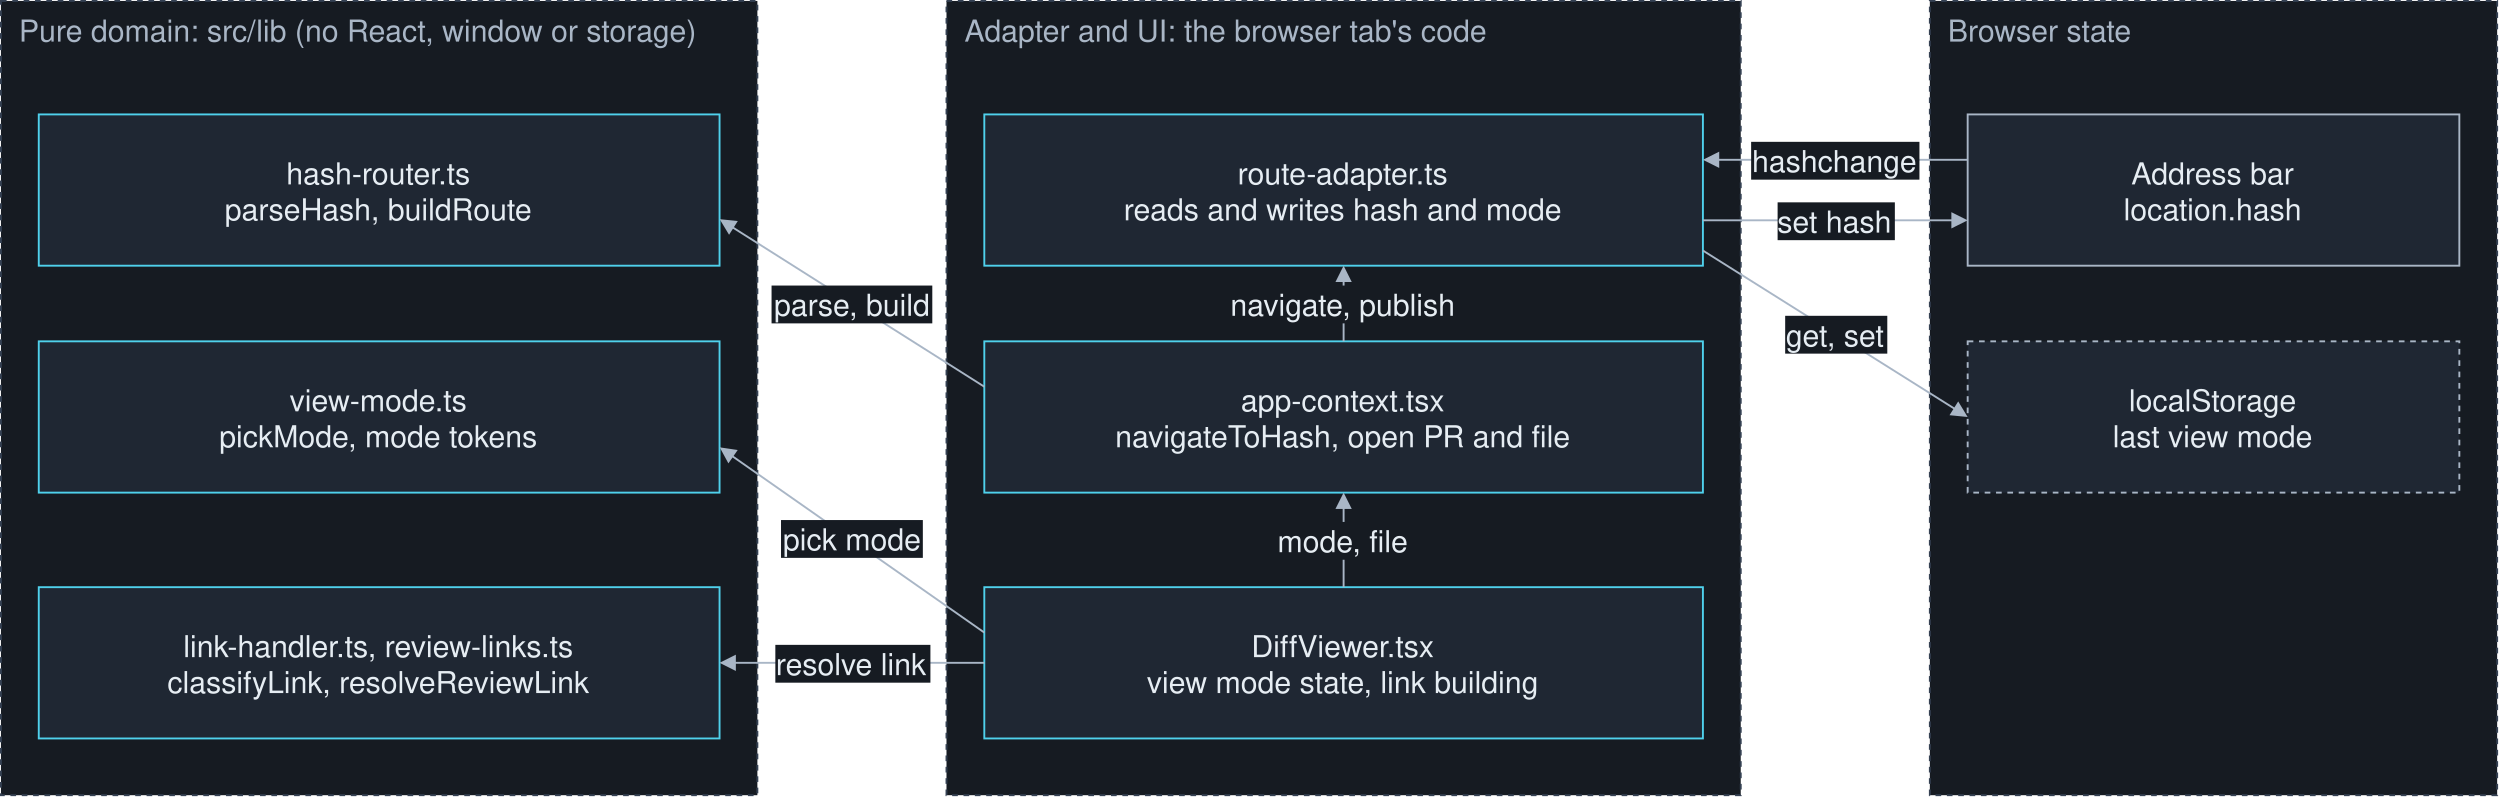
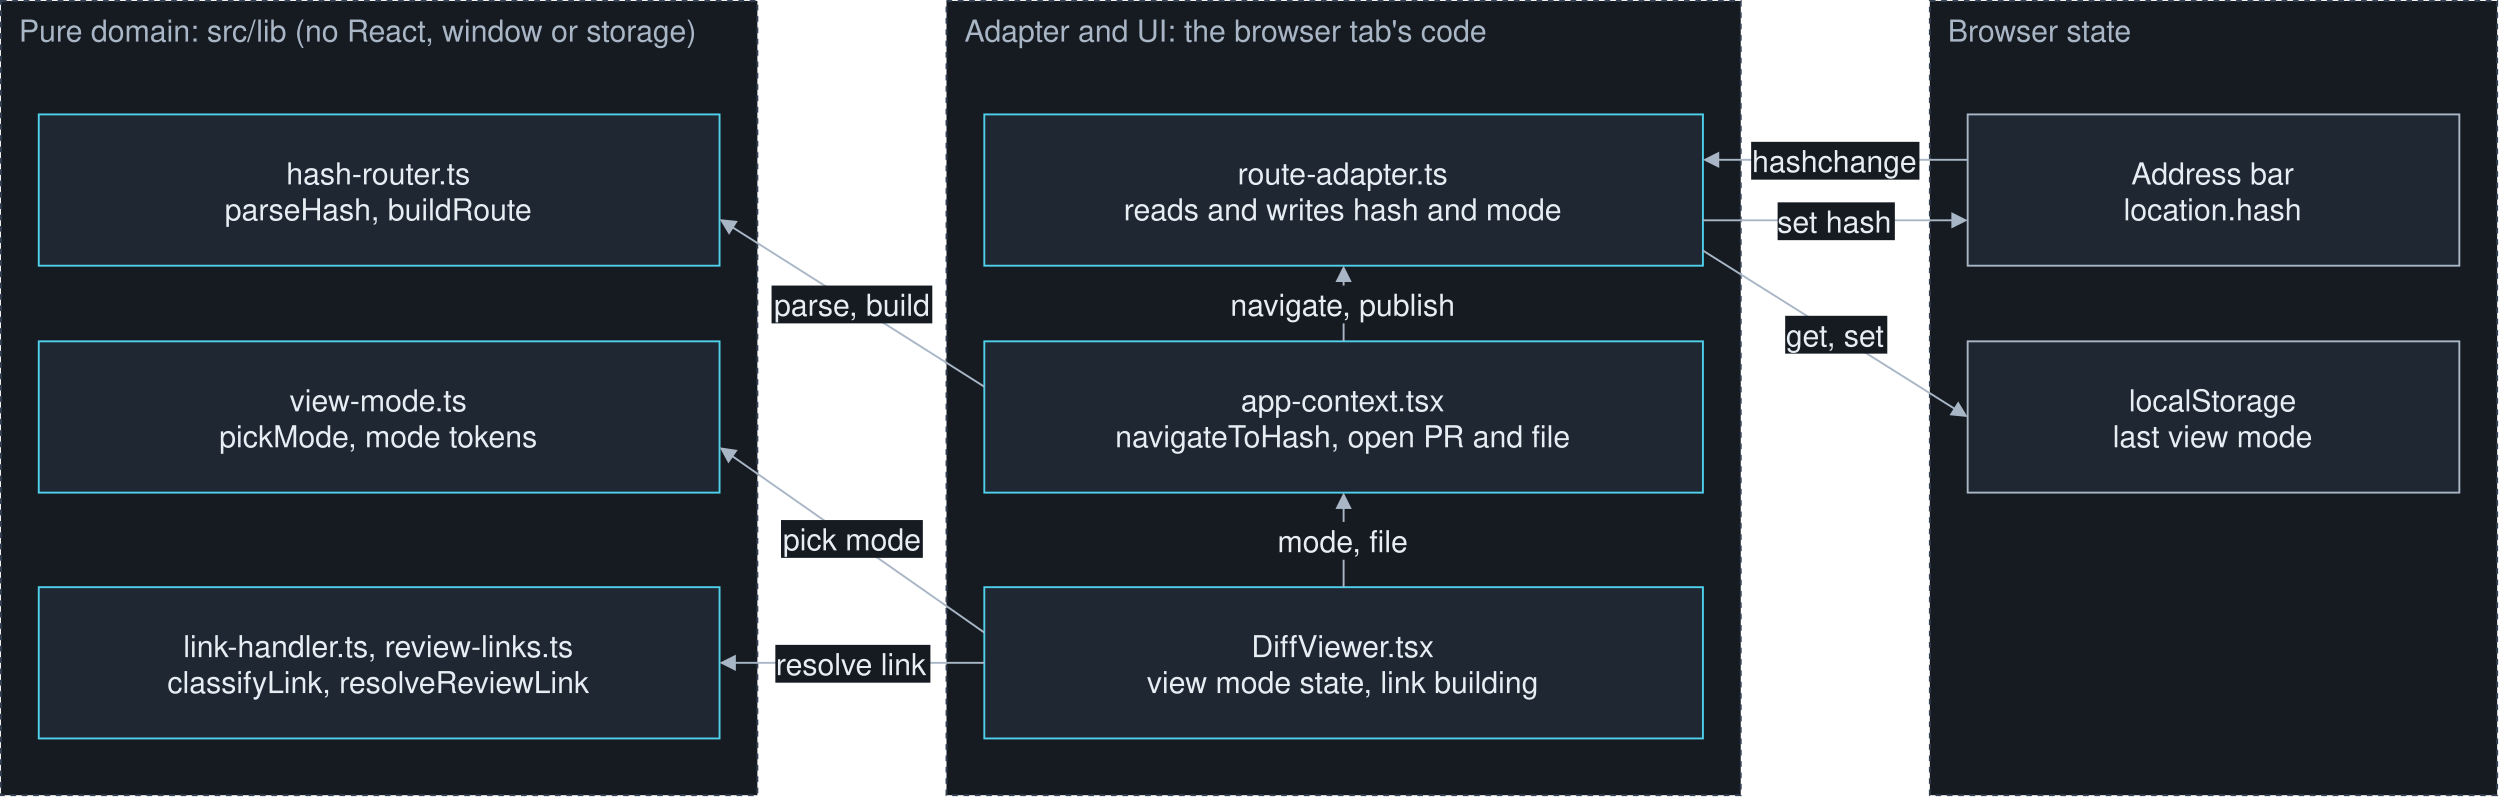
<svg xmlns="http://www.w3.org/2000/svg" style="background: transparent; background-color: transparent; color-scheme: light dark;" version="1.1" width="1322px" height="422px" viewBox="0 0 1322 422">
  <defs />
  <g>
    <g data-cell-id="0">
      <g data-cell-id="1">
        <g data-cell-id="lane-domain">
          <g transform="translate(0.5,0.5)">
            <rect x="0" y="0" width="400" height="420" fill="#161b22" stroke="#344052" stroke-dasharray="3 3" pointer-events="all" style="fill: light-dark(rgb(22, 27, 34), rgb(211, 215, 221)); stroke: light-dark(rgb(52, 64, 82), rgb(174, 184, 199));" />
          </g>
          <g>
            <g fill="#a9b6c6" font-family="Helvetica" text-anchor="start" font-size="16px" style="fill: light-dark(rgb(169, 182, 198), rgb(73, 84, 98));">
              <text x="10" y="22">Pure domain: src/lib (no React, window or storage)</text>
            </g>
          </g>
        </g>
        <g data-cell-id="lane-app">
          <g transform="translate(0.5,0.5)">
            <rect x="500" y="0" width="420" height="420" fill="#161b22" stroke="#344052" stroke-dasharray="3 3" pointer-events="all" style="fill: light-dark(rgb(22, 27, 34), rgb(211, 215, 221)); stroke: light-dark(rgb(52, 64, 82), rgb(174, 184, 199));" />
          </g>
          <g>
            <g fill="#a9b6c6" font-family="Helvetica" text-anchor="start" font-size="16px" style="fill: light-dark(rgb(169, 182, 198), rgb(73, 84, 98));">
              <text x="510" y="22">Adapter and UI: the browser tab's code</text>
            </g>
          </g>
        </g>
        <g data-cell-id="lane-browser">
          <g transform="translate(0.5,0.5)">
            <rect x="1020" y="0" width="300" height="420" fill="#161b22" stroke="#344052" stroke-dasharray="3 3" pointer-events="all" style="fill: light-dark(rgb(22, 27, 34), rgb(211, 215, 221)); stroke: light-dark(rgb(52, 64, 82), rgb(174, 184, 199));" />
          </g>
          <g>
            <g fill="#a9b6c6" font-family="Helvetica" text-anchor="start" font-size="16px" style="fill: light-dark(rgb(169, 182, 198), rgb(73, 84, 98));">
              <text x="1030" y="22">Browser state</text>
            </g>
          </g>
        </g>
        <g data-cell-id="route">
          <g transform="translate(0.5,0.5)">
            <rect x="20" y="60" width="360" height="80" fill="#1f2733" stroke="#4fd1ec" pointer-events="all" style="fill: light-dark(rgb(31, 39, 51), rgb(199, 205, 216)); stroke: light-dark(rgb(79, 209, 236), rgb(0, 101, 124));" />
          </g>
          <g>
            <g fill="#e6edf3" font-family="Helvetica" text-anchor="middle" font-size="16px" style="fill: light-dark(rgb(230, 237, 243), rgb(29, 35, 40));">
              <text x="200" y="97.5">hash-router.ts</text>
              <text x="200" y="116.5">parseHash, buildRoute</text>
            </g>
          </g>
        </g>
        <g data-cell-id="mode">
          <g transform="translate(0.5,0.5)">
            <rect x="20" y="180" width="360" height="80" fill="#1f2733" stroke="#4fd1ec" pointer-events="all" style="fill: light-dark(rgb(31, 39, 51), rgb(199, 205, 216)); stroke: light-dark(rgb(79, 209, 236), rgb(0, 101, 124));" />
          </g>
          <g>
            <g fill="#e6edf3" font-family="Helvetica" text-anchor="middle" font-size="16px" style="fill: light-dark(rgb(230, 237, 243), rgb(29, 35, 40));">
              <text x="200" y="217.5">view-mode.ts</text>
              <text x="200" y="236.5">pickMode, mode tokens</text>
            </g>
          </g>
        </g>
        <g data-cell-id="links">
          <g transform="translate(0.5,0.5)">
            <rect x="20" y="310" width="360" height="80" fill="#1f2733" stroke="#4fd1ec" pointer-events="all" style="fill: light-dark(rgb(31, 39, 51), rgb(199, 205, 216)); stroke: light-dark(rgb(79, 209, 236), rgb(0, 101, 124));" />
          </g>
          <g>
            <g fill="#e6edf3" font-family="Helvetica" text-anchor="middle" font-size="16px" style="fill: light-dark(rgb(230, 237, 243), rgb(29, 35, 40));">
              <text x="200" y="347.5">link-handler.ts, review-links.ts</text>
              <text x="200" y="366.5">classifyLink, resolveReviewLink</text>
            </g>
          </g>
        </g>
        <g data-cell-id="adapter">
          <g transform="translate(0.5,0.5)">
            <rect x="520" y="60" width="380" height="80" fill="#1f2733" stroke="#4fd1ec" pointer-events="all" style="fill: light-dark(rgb(31, 39, 51), rgb(199, 205, 216)); stroke: light-dark(rgb(79, 209, 236), rgb(0, 101, 124));" />
          </g>
          <g>
            <g fill="#e6edf3" font-family="Helvetica" text-anchor="middle" font-size="16px" style="fill: light-dark(rgb(230, 237, 243), rgb(29, 35, 40));">
              <text x="710" y="97.5">route-adapter.ts</text>
              <text x="710" y="116.5">reads and writes hash and mode</text>
            </g>
          </g>
        </g>
        <g data-cell-id="appctx">
          <g transform="translate(0.5,0.5)">
            <rect x="520" y="180" width="380" height="80" fill="#1f2733" stroke="#4fd1ec" pointer-events="all" style="fill: light-dark(rgb(31, 39, 51), rgb(199, 205, 216)); stroke: light-dark(rgb(79, 209, 236), rgb(0, 101, 124));" />
          </g>
          <g>
            <g fill="#e6edf3" font-family="Helvetica" text-anchor="middle" font-size="16px" style="fill: light-dark(rgb(230, 237, 243), rgb(29, 35, 40));">
              <text x="710" y="217.5">app-context.tsx</text>
              <text x="710" y="236.5">navigateToHash, open PR and file</text>
            </g>
          </g>
        </g>
        <g data-cell-id="diff">
          <g transform="translate(0.5,0.5)">
            <rect x="520" y="310" width="380" height="80" fill="#1f2733" stroke="#4fd1ec" pointer-events="all" style="fill: light-dark(rgb(31, 39, 51), rgb(199, 205, 216)); stroke: light-dark(rgb(79, 209, 236), rgb(0, 101, 124));" />
          </g>
          <g>
            <g fill="#e6edf3" font-family="Helvetica" text-anchor="middle" font-size="16px" style="fill: light-dark(rgb(230, 237, 243), rgb(29, 35, 40));">
              <text x="710" y="347.5">DiffViewer.tsx</text>
              <text x="710" y="366.5">view mode state, link building</text>
            </g>
          </g>
        </g>
        <g data-cell-id="addr">
          <g transform="translate(0.5,0.5)">
            <rect x="1040" y="60" width="260" height="80" fill="#1f2733" stroke="#a9b6c6" pointer-events="all" style="fill: light-dark(rgb(31, 39, 51), rgb(199, 205, 216)); stroke: light-dark(rgb(169, 182, 198), rgb(73, 84, 98));" />
          </g>
          <g>
            <g fill="#e6edf3" font-family="Helvetica" text-anchor="middle" font-size="16px" style="fill: light-dark(rgb(230, 237, 243), rgb(29, 35, 40));">
              <text x="1170" y="97.5">Address bar</text>
              <text x="1170" y="116.5">location.hash</text>
            </g>
          </g>
        </g>
        <g data-cell-id="storage">
          <g transform="translate(0.5,0.5)">
-             <rect x="1040" y="180" width="260" height="80" fill="#1f2733" stroke="#a9b6c6" stroke-dasharray="3 3" pointer-events="all" style="fill: light-dark(rgb(31, 39, 51), rgb(199, 205, 216)); stroke: light-dark(rgb(169, 182, 198), rgb(73, 84, 98));" />
+             <rect x="1040" y="180" width="260" height="80" fill="#1f2733" stroke="#a9b6c6" pointer-events="all" style="fill: light-dark(rgb(31, 39, 51), rgb(199, 205, 216)); stroke: light-dark(rgb(169, 182, 198), rgb(73, 84, 98));" />
          </g>
          <g>
            <g fill="#e6edf3" font-family="Helvetica" text-anchor="middle" font-size="16px" style="fill: light-dark(rgb(230, 237, 243), rgb(29, 35, 40));">
              <text x="1170" y="217.5">localStorage</text>
              <text x="1170" y="236.5">last view mode</text>
            </g>
          </g>
        </g>
        <g data-cell-id="e-addr-adapter">
          <g transform="translate(0.5,0.5)">
            <path d="M 1040 84 L 908.12 84" fill="none" stroke="#a9b6c6" stroke-miterlimit="10" pointer-events="stroke" style="stroke: light-dark(rgb(169, 182, 198), rgb(73, 84, 98));" />
            <path d="M 901.12 84 L 908.12 80.5 L 908.12 87.5 Z" fill="#a9b6c6" stroke="#a9b6c6" stroke-miterlimit="10" pointer-events="all" style="fill: light-dark(rgb(169, 182, 198), rgb(73, 84, 98)); stroke: light-dark(rgb(169, 182, 198), rgb(73, 84, 98));" />
          </g>
          <g>
            <g fill="#e6edf3" font-family="Helvetica" text-anchor="middle" font-size="16px" style="fill: light-dark(rgb(230, 237, 243), rgb(29, 35, 40));">
              <rect fill="#161b22" stroke="none" x="926" y="75" width="89" height="20" stroke-width="0" style="fill: light-dark(rgb(22, 27, 34), rgb(211, 215, 221));" />
              <text x="970" y="91">hashchange</text>
            </g>
          </g>
        </g>
        <g data-cell-id="e-adapter-addr">
          <g transform="translate(0.5,0.5)">
            <path d="M 900 116 L 1031.88 116" fill="none" stroke="#a9b6c6" stroke-miterlimit="10" pointer-events="stroke" style="stroke: light-dark(rgb(169, 182, 198), rgb(73, 84, 98));" />
            <path d="M 1038.88 116 L 1031.88 119.5 L 1031.88 112.5 Z" fill="#a9b6c6" stroke="#a9b6c6" stroke-miterlimit="10" pointer-events="all" style="fill: light-dark(rgb(169, 182, 198), rgb(73, 84, 98)); stroke: light-dark(rgb(169, 182, 198), rgb(73, 84, 98));" />
          </g>
          <g>
            <g fill="#e6edf3" font-family="Helvetica" text-anchor="middle" font-size="16px" style="fill: light-dark(rgb(230, 237, 243), rgb(29, 35, 40));">
              <rect fill="#161b22" stroke="none" x="940" y="107" width="62" height="20" stroke-width="0" style="fill: light-dark(rgb(22, 27, 34), rgb(211, 215, 221));" />
              <text x="970" y="123">set hash</text>
            </g>
          </g>
        </g>
        <g data-cell-id="e-app-route">
          <g transform="translate(0.5,0.5)">
            <path d="M 520 204 L 386.91 119.74" fill="none" stroke="#a9b6c6" stroke-miterlimit="10" pointer-events="stroke" style="stroke: light-dark(rgb(169, 182, 198), rgb(73, 84, 98));" />
            <path d="M 381 116 L 385.04 122.7 L 388.79 116.79 Z" fill="#a9b6c6" stroke="#a9b6c6" stroke-miterlimit="10" pointer-events="all" style="fill: light-dark(rgb(169, 182, 198), rgb(73, 84, 98)); stroke: light-dark(rgb(169, 182, 198), rgb(73, 84, 98));" />
          </g>
          <g>
            <g fill="#e6edf3" font-family="Helvetica" text-anchor="middle" font-size="16px" style="fill: light-dark(rgb(230, 237, 243), rgb(29, 35, 40));">
              <rect fill="#161b22" stroke="none" x="408" y="151" width="85" height="20" stroke-width="0" style="fill: light-dark(rgb(22, 27, 34), rgb(211, 215, 221));" />
              <text x="450.5" y="167">parse, build</text>
            </g>
          </g>
        </g>
        <g data-cell-id="e-diff-mode">
          <g transform="translate(0.5,0.5)">
            <path d="M 520 334 L 386.73 240.71" fill="none" stroke="#a9b6c6" stroke-miterlimit="10" pointer-events="stroke" style="stroke: light-dark(rgb(169, 182, 198), rgb(73, 84, 98));" />
            <path d="M 381 236.7 L 388.73 237.84 L 384.73 243.58 Z" fill="#a9b6c6" stroke="#a9b6c6" stroke-miterlimit="10" pointer-events="all" style="fill: light-dark(rgb(169, 182, 198), rgb(73, 84, 98)); stroke: light-dark(rgb(169, 182, 198), rgb(73, 84, 98));" />
          </g>
          <g>
            <g fill="#e6edf3" font-family="Helvetica" text-anchor="middle" font-size="16px" style="fill: light-dark(rgb(230, 237, 243), rgb(29, 35, 40));">
              <rect fill="#161b22" stroke="none" x="413" y="275" width="75" height="20" stroke-width="0" style="fill: light-dark(rgb(22, 27, 34), rgb(211, 215, 221));" />
              <text x="450.5" y="291">pick mode</text>
            </g>
          </g>
        </g>
        <g data-cell-id="e-adapter-storage">
          <g transform="translate(0.5,0.5)">
            <path d="M 900 132 L 1033.13 215.68" fill="none" stroke="#a9b6c6" stroke-miterlimit="10" pointer-events="stroke" style="stroke: light-dark(rgb(169, 182, 198), rgb(73, 84, 98));" />
            <path d="M 1039.05 219.41 L 1031.26 218.64 L 1034.99 212.72 Z" fill="#a9b6c6" stroke="#a9b6c6" stroke-miterlimit="10" pointer-events="all" style="fill: light-dark(rgb(169, 182, 198), rgb(73, 84, 98)); stroke: light-dark(rgb(169, 182, 198), rgb(73, 84, 98));" />
          </g>
          <g>
            <g fill="#e6edf3" font-family="Helvetica" text-anchor="middle" font-size="16px" style="fill: light-dark(rgb(230, 237, 243), rgb(29, 35, 40));">
              <rect fill="#161b22" stroke="none" x="944" y="167" width="54" height="20" stroke-width="0" style="fill: light-dark(rgb(22, 27, 34), rgb(211, 215, 221));" />
              <text x="970.27" y="183.17">get, set</text>
            </g>
          </g>
        </g>
        <g data-cell-id="e-app-adapter">
          <g transform="translate(0.5,0.5)">
            <path d="M 710 180 L 710 148.12" fill="none" stroke="#a9b6c6" stroke-miterlimit="10" pointer-events="stroke" style="stroke: light-dark(rgb(169, 182, 198), rgb(73, 84, 98));" />
            <path d="M 710 141.12 L 713.5 148.12 L 706.5 148.12 Z" fill="#a9b6c6" stroke="#a9b6c6" stroke-miterlimit="10" pointer-events="all" style="fill: light-dark(rgb(169, 182, 198), rgb(73, 84, 98)); stroke: light-dark(rgb(169, 182, 198), rgb(73, 84, 98));" />
          </g>
          <g>
            <g fill="#e6edf3" font-family="Helvetica" text-anchor="middle" font-size="16px" style="fill: light-dark(rgb(230, 237, 243), rgb(29, 35, 40));">
              <rect fill="#161b22" stroke="none" x="650" y="151" width="122" height="20" stroke-width="0" style="fill: light-dark(rgb(22, 27, 34), rgb(211, 215, 221));" />
              <text x="710" y="167">navigate, publish</text>
            </g>
          </g>
        </g>
        <g data-cell-id="e-diff-app">
          <g transform="translate(0.5,0.5)">
            <path d="M 710 310 L 710 268.12" fill="none" stroke="#a9b6c6" stroke-miterlimit="10" pointer-events="stroke" style="stroke: light-dark(rgb(169, 182, 198), rgb(73, 84, 98));" />
            <path d="M 710 261.12 L 713.5 268.12 L 706.5 268.12 Z" fill="#a9b6c6" stroke="#a9b6c6" stroke-miterlimit="10" pointer-events="all" style="fill: light-dark(rgb(169, 182, 198), rgb(73, 84, 98)); stroke: light-dark(rgb(169, 182, 198), rgb(73, 84, 98));" />
          </g>
          <g>
            <g fill="#e6edf3" font-family="Helvetica" text-anchor="middle" font-size="16px" style="fill: light-dark(rgb(230, 237, 243), rgb(29, 35, 40));">
              <rect fill="#161b22" stroke="none" x="675" y="276" width="71" height="20" stroke-width="0" style="fill: light-dark(rgb(22, 27, 34), rgb(211, 215, 221));" />
              <text x="710" y="292">mode, file</text>
            </g>
          </g>
        </g>
        <g data-cell-id="e-diff-links">
          <g transform="translate(0.5,0.5)">
            <path d="M 520 350 L 388.12 350" fill="none" stroke="#a9b6c6" stroke-miterlimit="10" pointer-events="stroke" style="stroke: light-dark(rgb(169, 182, 198), rgb(73, 84, 98));" />
            <path d="M 381.12 350 L 388.12 346.5 L 388.12 353.5 Z" fill="#a9b6c6" stroke="#a9b6c6" stroke-miterlimit="10" pointer-events="all" style="fill: light-dark(rgb(169, 182, 198), rgb(73, 84, 98)); stroke: light-dark(rgb(169, 182, 198), rgb(73, 84, 98));" />
          </g>
          <g>
            <g fill="#e6edf3" font-family="Helvetica" text-anchor="middle" font-size="16px" style="fill: light-dark(rgb(230, 237, 243), rgb(29, 35, 40));">
              <rect fill="#161b22" stroke="none" x="410" y="341" width="82" height="20" stroke-width="0" style="fill: light-dark(rgb(22, 27, 34), rgb(211, 215, 221));" />
              <text x="450" y="357">resolve link</text>
            </g>
          </g>
        </g>
      </g>
    </g>
  </g>
</svg>
